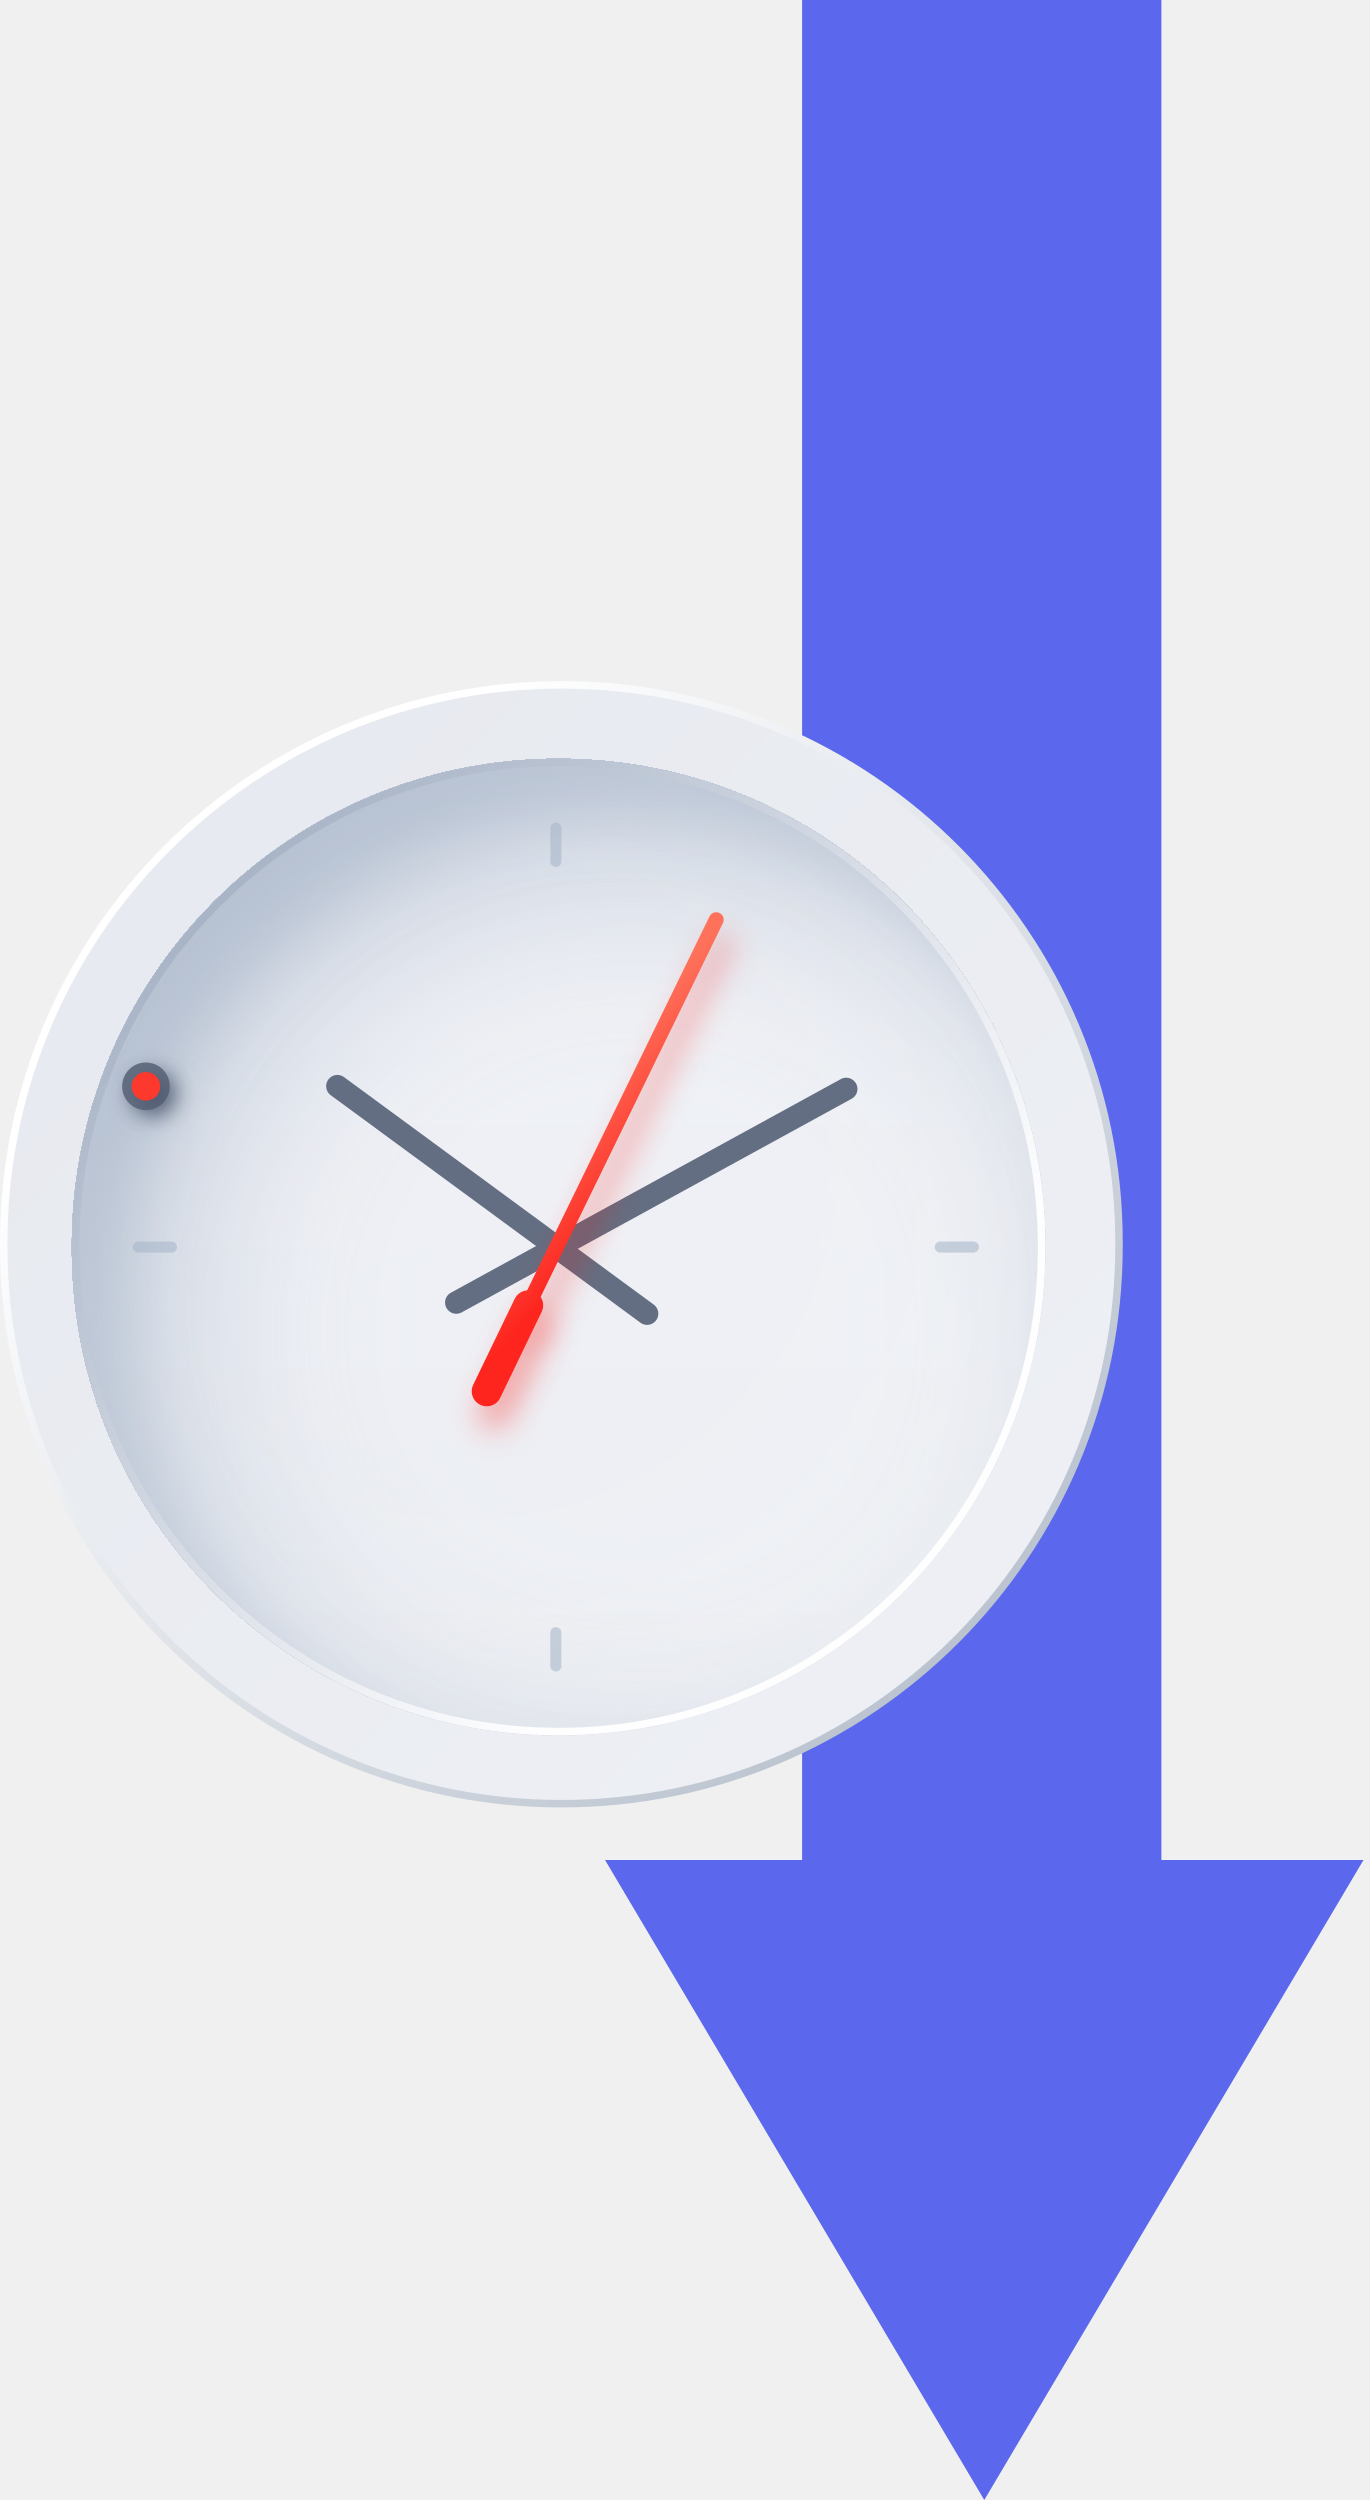
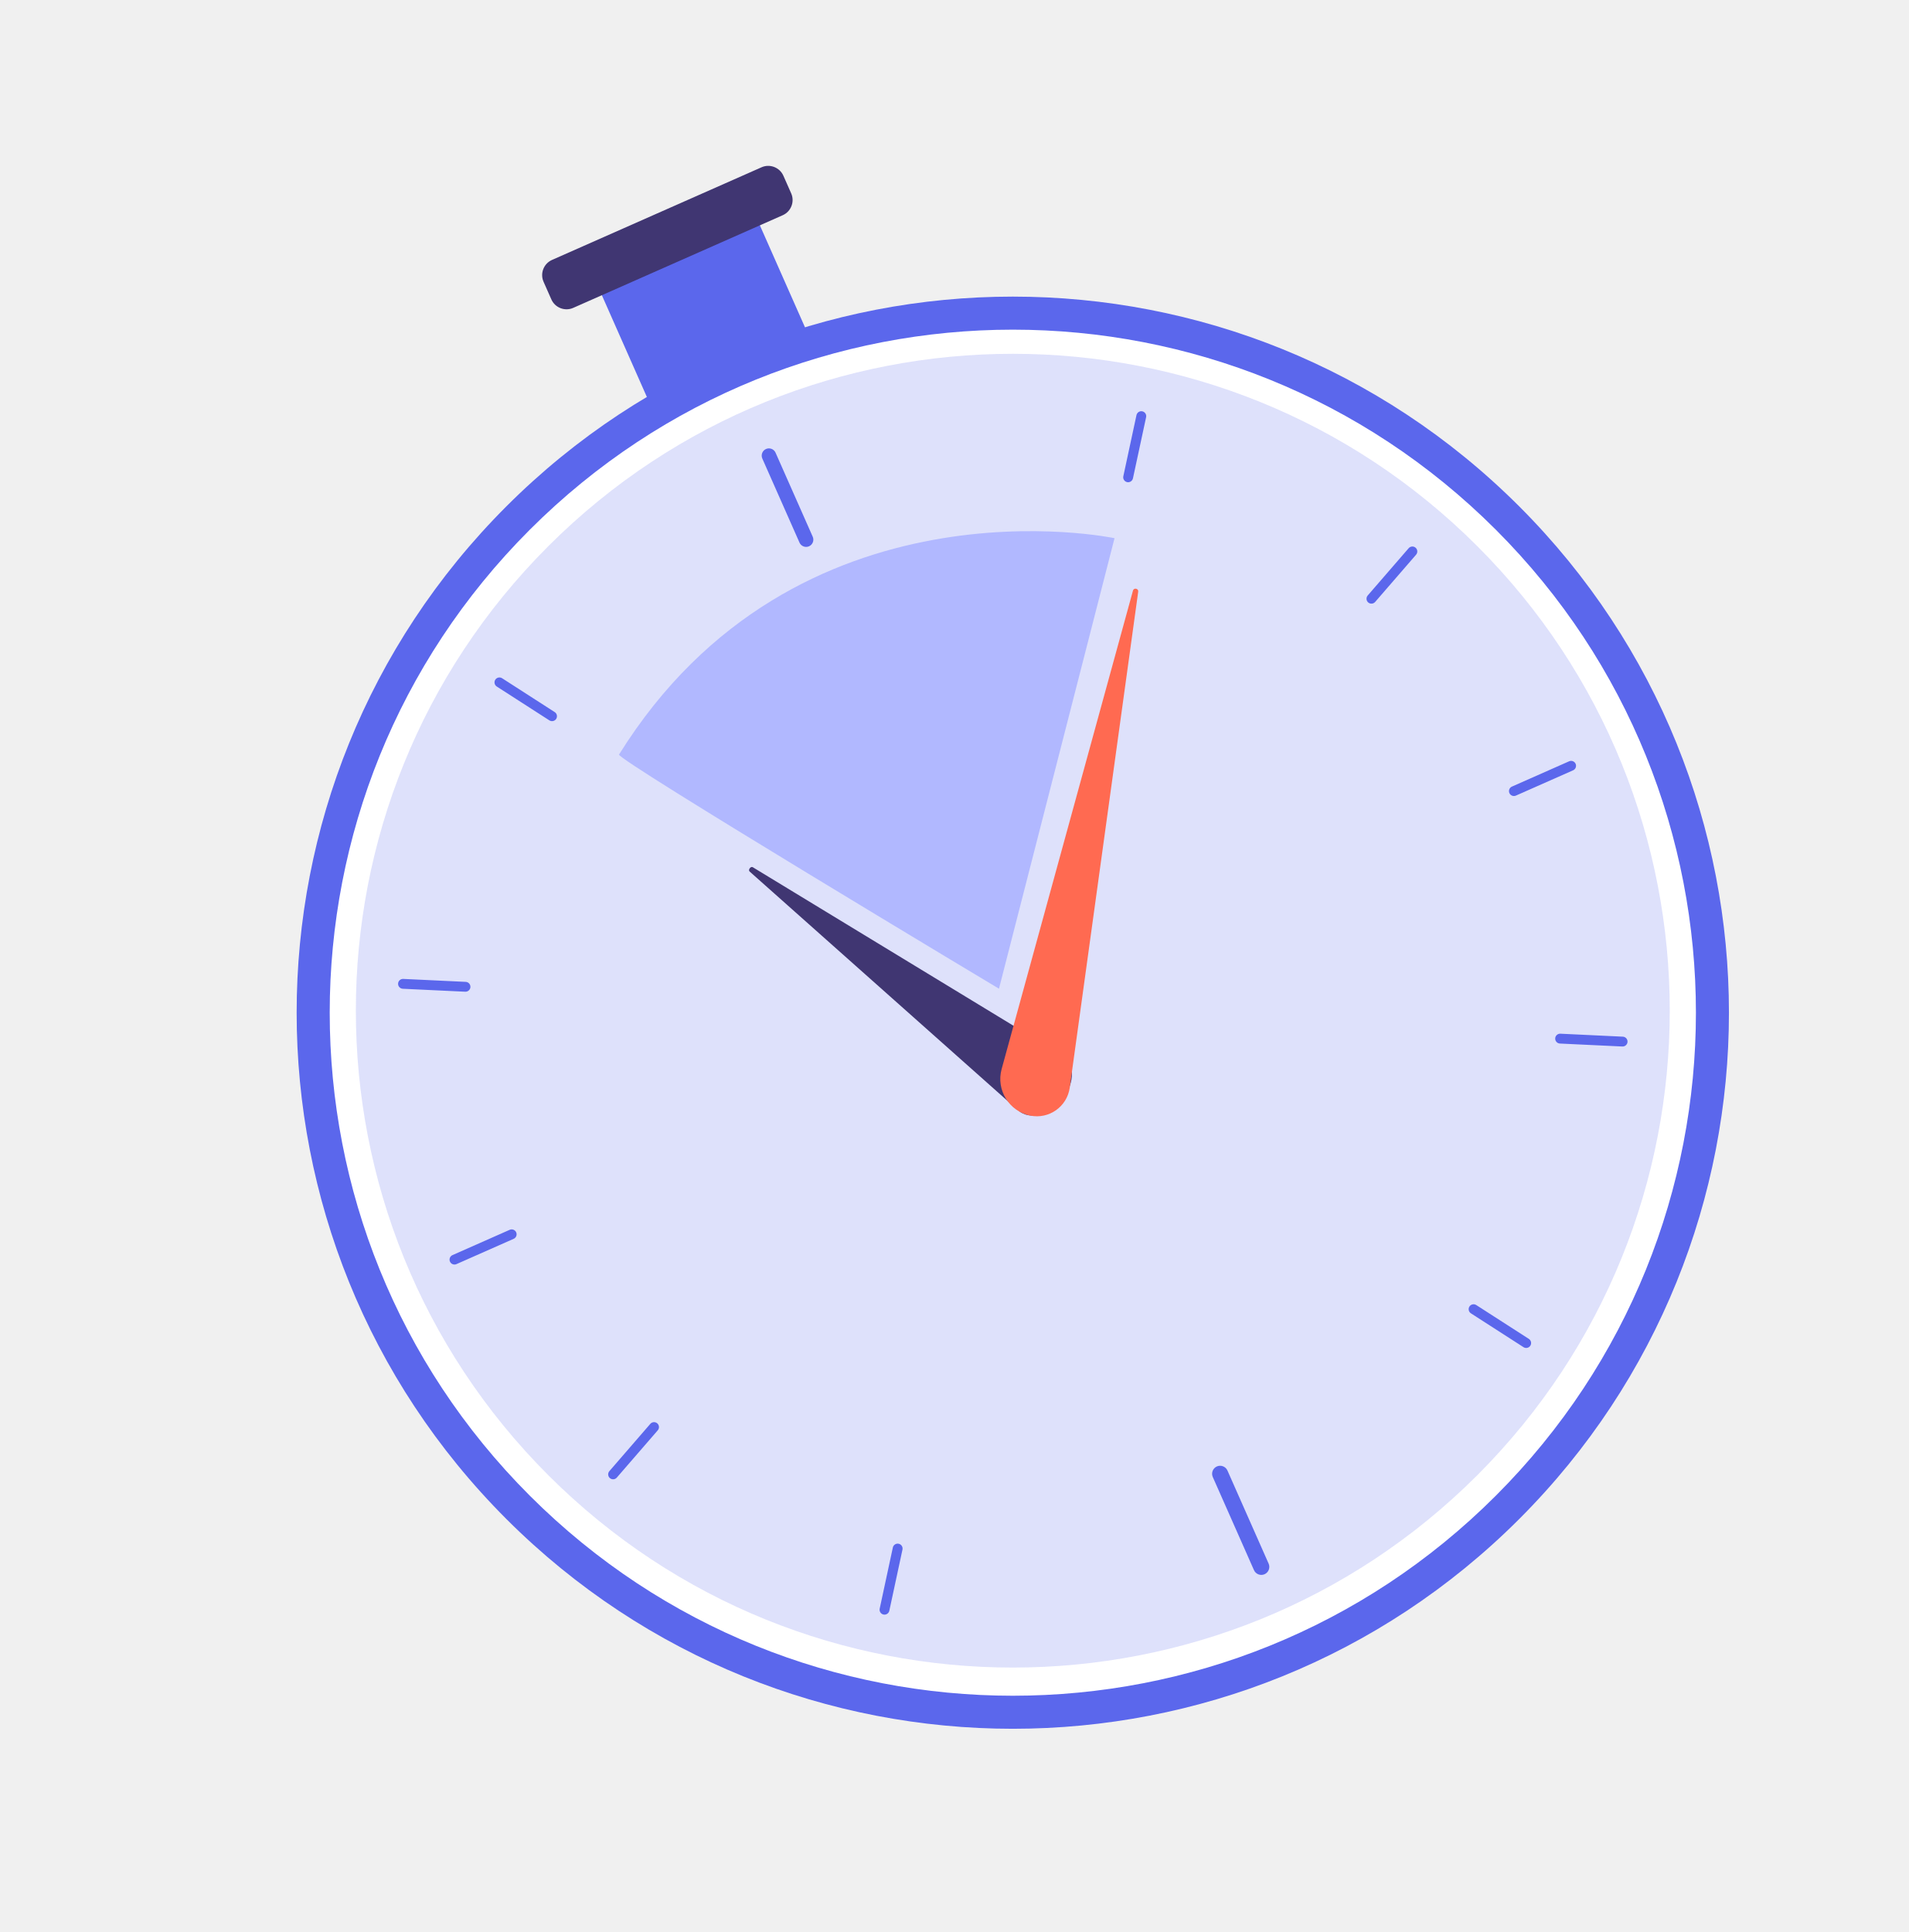
- <svg xmlns="http://www.w3.org/2000/svg" width="183" height="334" viewBox="0 0 183 334" fill="none">
-   <path fill-rule="evenodd" clip-rule="evenodd" d="M155.162 0H107.162V248.5H80.836L131.498 334L182.161 248.5H155.162V0Z" fill="#5B67EC" />
-   <rect x="0.5" y="91.5" width="149" height="149.474" rx="74.5" fill="url(#paint0_linear_4235_13260)" stroke="url(#paint1_linear_4235_13260)" />
-   <g filter="url(#filter0_iii_4235_13260)">
-     <rect x="9.605" y="231.838" width="130.46" height="130.049" rx="65.025" transform="rotate(-90 9.60547 231.838)" fill="url(#paint2_linear_4235_13260)" />
+ <svg xmlns="http://www.w3.org/2000/svg" width="240" height="243" viewBox="0 0 240 243" fill="none">
+   <path d="M95.465 28.114L75.592 36.904L84.382 56.778L104.255 47.987L95.465 28.114Z" fill="#5B67EC" />
+   <path d="M98.441 27.069L72.09 38.724C71.042 39.187 69.806 38.709 69.342 37.661L68.361 35.442C67.897 34.394 68.375 33.158 69.423 32.694L95.775 21.04C96.822 20.576 98.059 21.055 98.522 22.102L99.504 24.322C99.967 25.369 99.489 26.606 98.441 27.069Z" fill="#403672" />
+   <path d="M191.06 191.06C226.233 155.887 226.233 98.86 191.06 63.687C155.887 28.514 98.86 28.514 63.687 63.687C28.514 98.86 28.514 155.887 63.687 191.06C98.86 226.233 155.887 226.233 191.06 191.06Z" fill="#5B67EC" />
+   <path d="M188.124 188.121C221.674 154.571 221.674 100.176 188.124 66.626C154.574 33.076 100.179 33.076 66.629 66.626C33.078 100.176 33.078 154.571 66.629 188.121C100.179 221.671 154.574 221.671 188.124 188.121Z" fill="white" />
+   <g opacity="0.2">
+     <path d="M185.796 185.542C218.061 153.276 218.061 100.964 185.796 68.699C153.53 36.434 101.218 36.434 68.953 68.699C36.687 100.964 36.687 153.276 68.953 185.542C101.218 217.807 153.53 217.807 185.796 185.542Z" fill="#5B67EC" />
  </g>
-   <rect x="10.105" y="231.338" width="129.46" height="129.049" rx="64.525" transform="rotate(-90 10.1055 231.338)" stroke="url(#paint3_linear_4235_13260)" />
-   <rect x="17.734" y="167.349" width="1.482" height="5.911" rx="0.741" transform="rotate(-90 17.7344 167.349)" fill="#A6B4C8" fill-opacity="0.57" />
-   <rect x="130.787" y="165.866" width="1.482" height="5.911" rx="0.741" transform="rotate(90 130.787 165.866)" fill="#A6B4C8" fill-opacity="0.57" />
-   <rect x="73.523" y="109.902" width="1.478" height="5.93" rx="0.739" fill="#A6B4C8" fill-opacity="0.57" />
-   <rect x="75" y="223.314" width="1.478" height="5.93" rx="0.739" transform="rotate(-180 75 223.314)" fill="#A6B4C8" fill-opacity="0.57" />
-   <path d="M60.959 174.02L113.053 145.482" stroke="#646E82" stroke-width="3" stroke-linecap="round" />
-   <path d="M86.451 175.503L45.072 145.111" stroke="#646E82" stroke-width="3" stroke-linecap="round" />
-   <g filter="url(#filter1_d_4235_13260)">
-     <circle cx="19.499" cy="145.135" r="3.183" fill="#646E82" />
-   </g>
-   <g filter="url(#filter2_d_4235_13260)">
-     <circle cx="19.498" cy="145.135" r="1.91" fill="#FD382D" />
-   </g>
-   <g filter="url(#filter3_d_4235_13260)">
-     <path d="M95.689 122.874L70.566 174.391" stroke="url(#paint4_linear_4235_13260)" stroke-width="2" stroke-linecap="round" />
-   </g>
-   <g filter="url(#filter4_d_4235_13260)">
-     <path d="M70.566 174.391L65.024 185.88" stroke="url(#paint5_linear_4235_13260)" stroke-width="4" stroke-linecap="round" />
-   </g>
-   <defs>
-     <filter id="filter0_iii_4235_13260" x="-2.395" y="89.377" width="152.049" height="153.46" filterUnits="userSpaceOnUse" color-interpolation-filters="sRGB">
-       <feFlood flood-opacity="0" result="BackgroundImageFix" />
-       <feBlend mode="normal" in="SourceGraphic" in2="BackgroundImageFix" result="shape" />
-       <feColorMatrix in="SourceAlpha" type="matrix" values="0 0 0 0 0 0 0 0 0 0 0 0 0 0 0 0 0 0 127 0" result="hardAlpha" />
-       <feMorphology radius="1" operator="dilate" in="SourceAlpha" result="effect1_innerShadow_4235_13260" />
-       <feOffset dx="10" dy="11" />
-       <feGaussianBlur stdDeviation="15" />
-       <feComposite in2="hardAlpha" operator="arithmetic" k2="-1" k3="1" />
-       <feColorMatrix type="matrix" values="0 0 0 0 0.651 0 0 0 0 0.706 0 0 0 0 0.784 0 0 0 0.71 0" />
-       <feBlend mode="normal" in2="shape" result="effect1_innerShadow_4235_13260" />
-       <feColorMatrix in="SourceAlpha" type="matrix" values="0 0 0 0 0 0 0 0 0 0 0 0 0 0 0 0 0 0 127 0" result="hardAlpha" />
-       <feOffset dx="7" dy="7" />
-       <feGaussianBlur stdDeviation="4" />
-       <feComposite in2="hardAlpha" operator="arithmetic" k2="-1" k3="1" />
-       <feColorMatrix type="matrix" values="0 0 0 0 0.651 0 0 0 0 0.706 0 0 0 0 0.784 0 0 0 0.52 0" />
-       <feBlend mode="normal" in2="effect1_innerShadow_4235_13260" result="effect2_innerShadow_4235_13260" />
-       <feColorMatrix in="SourceAlpha" type="matrix" values="0 0 0 0 0 0 0 0 0 0 0 0 0 0 0 0 0 0 127 0" result="hardAlpha" />
-       <feOffset dx="-12" dy="-12" />
-       <feGaussianBlur stdDeviation="15" />
-       <feComposite in2="hardAlpha" operator="arithmetic" k2="-1" k3="1" />
-       <feColorMatrix type="matrix" values="0 0 0 0 1 0 0 0 0 1 0 0 0 0 1 0 0 0 0.2 0" />
-       <feBlend mode="normal" in2="effect2_innerShadow_4235_13260" result="effect3_innerShadow_4235_13260" />
-     </filter>
-     <filter id="filter1_d_4235_13260" x="14.316" y="139.952" width="12.365" height="12.366" filterUnits="userSpaceOnUse" color-interpolation-filters="sRGB">
-       <feFlood flood-opacity="0" result="BackgroundImageFix" />
-       <feColorMatrix in="SourceAlpha" type="matrix" values="0 0 0 0 0 0 0 0 0 0 0 0 0 0 0 0 0 0 127 0" result="hardAlpha" />
-       <feOffset dx="1" dy="1" />
-       <feGaussianBlur stdDeviation="1.5" />
-       <feColorMatrix type="matrix" values="0 0 0 0 0.286 0 0 0 0 0.329 0 0 0 0 0.42 0 0 0 0.57 0" />
-       <feBlend mode="normal" in2="BackgroundImageFix" result="effect1_dropShadow_4235_13260" />
-       <feBlend mode="normal" in="SourceGraphic" in2="effect1_dropShadow_4235_13260" result="shape" />
-     </filter>
-     <filter id="filter2_d_4235_13260" x="15.588" y="141.225" width="9.82" height="9.82" filterUnits="userSpaceOnUse" color-interpolation-filters="sRGB">
-       <feFlood flood-opacity="0" result="BackgroundImageFix" />
-       <feColorMatrix in="SourceAlpha" type="matrix" values="0 0 0 0 0 0 0 0 0 0 0 0 0 0 0 0 0 0 127 0" result="hardAlpha" />
-       <feOffset dx="1" dy="1" />
-       <feGaussianBlur stdDeviation="1.5" />
-       <feColorMatrix type="matrix" values="0 0 0 0 0.286 0 0 0 0 0.329 0 0 0 0 0.42 0 0 0 1 0" />
-       <feBlend mode="normal" in2="BackgroundImageFix" result="effect1_dropShadow_4235_13260" />
-       <feBlend mode="normal" in="SourceGraphic" in2="effect1_dropShadow_4235_13260" result="shape" />
-     </filter>
-     <filter id="filter3_d_4235_13260" x="66.57" y="120.868" width="35.113" height="61.529" filterUnits="userSpaceOnUse" color-interpolation-filters="sRGB">
-       <feFlood flood-opacity="0" result="BackgroundImageFix" />
-       <feColorMatrix in="SourceAlpha" type="matrix" values="0 0 0 0 0 0 0 0 0 0 0 0 0 0 0 0 0 0 127 0" result="hardAlpha" />
-       <feOffset dx="1" dy="3" />
-       <feGaussianBlur stdDeviation="2" />
-       <feColorMatrix type="matrix" values="0 0 0 0 0.983 0 0 0 0 0.031 0 0 0 0 0 0 0 0 0.35 0" />
-       <feBlend mode="normal" in2="BackgroundImageFix" result="effect1_dropShadow_4235_13260" />
-       <feBlend mode="normal" in="SourceGraphic" in2="effect1_dropShadow_4235_13260" result="shape" />
-     </filter>
-     <filter id="filter4_d_4235_13260" x="60.035" y="171.379" width="17.52" height="23.512" filterUnits="userSpaceOnUse" color-interpolation-filters="sRGB">
-       <feFlood flood-opacity="0" result="BackgroundImageFix" />
-       <feColorMatrix in="SourceAlpha" type="matrix" values="0 0 0 0 0 0 0 0 0 0 0 0 0 0 0 0 0 0 127 0" result="hardAlpha" />
-       <feOffset dx="1" dy="3" />
-       <feGaussianBlur stdDeviation="2" />
-       <feColorMatrix type="matrix" values="0 0 0 0 0.983 0 0 0 0 0.031 0 0 0 0 0 0 0 0 0.35 0" />
-       <feBlend mode="normal" in2="BackgroundImageFix" result="effect1_dropShadow_4235_13260" />
-       <feBlend mode="normal" in="SourceGraphic" in2="effect1_dropShadow_4235_13260" result="shape" />
-     </filter>
-     <linearGradient id="paint0_linear_4235_13260" x1="5.714" y1="100.315" x2="142.919" y2="233.159" gradientUnits="userSpaceOnUse">
-       <stop stop-color="#E6E9EF" />
-       <stop offset="0" stop-color="#E6E9EF" />
-       <stop offset="1" stop-color="#EEF0F5" />
-     </linearGradient>
-     <linearGradient id="paint1_linear_4235_13260" x1="34.091" y1="123.759" x2="144.285" y2="236.827" gradientUnits="userSpaceOnUse">
-       <stop stop-color="white" />
-       <stop offset="0.852" stop-color="#BAC3CF" />
-     </linearGradient>
-     <linearGradient id="paint2_linear_4235_13260" x1="9.605" y1="296.863" x2="140.066" y2="296.863" gradientUnits="userSpaceOnUse">
-       <stop stop-color="#ECEEF3" />
-       <stop offset="1" stop-color="#F1F2F7" />
-     </linearGradient>
-     <linearGradient id="paint3_linear_4235_13260" x1="49.355" y1="330.391" x2="127.581" y2="249.879" gradientUnits="userSpaceOnUse">
-       <stop stop-color="#FEFEFF" />
-       <stop offset="1" stop-color="#A5B1C4" />
-     </linearGradient>
-     <linearGradient id="paint4_linear_4235_13260" x1="65.547" y1="185.456" x2="51.529" y2="172.736" gradientUnits="userSpaceOnUse">
-       <stop offset="0.13" stop-color="#FD251E" />
-       <stop offset="1" stop-color="#FE725C" />
-     </linearGradient>
-     <linearGradient id="paint5_linear_4235_13260" x1="65.547" y1="185.456" x2="51.529" y2="172.736" gradientUnits="userSpaceOnUse">
-       <stop offset="0.13" stop-color="#FD251E" />
-       <stop offset="1" stop-color="#FE725C" />
-     </linearGradient>
-   </defs>
+   <path d="M101.749 68.71C101.291 68.913 100.75 68.704 100.548 68.246L95.872 57.674C95.67 57.216 95.879 56.676 96.337 56.473C96.795 56.27 97.335 56.48 97.538 56.938L102.213 67.509C102.416 67.967 102.207 68.507 101.749 68.71Z" fill="#5B67EC" />
+   <path d="M159.036 198.001C158.528 198.226 157.93 197.994 157.705 197.487L152.525 185.775C152.301 185.267 152.532 184.668 153.04 184.444C153.547 184.22 154.146 184.451 154.37 184.959L159.55 196.671C159.775 197.178 159.543 197.777 159.036 198.001Z" fill="#5B67EC" />
+   <path d="M189.828 99.752C189.69 99.441 189.832 99.073 190.144 98.935L197.339 95.753C197.651 95.615 198.019 95.757 198.157 96.069C198.294 96.381 198.152 96.749 197.841 96.886L190.645 100.069C190.334 100.206 189.966 100.064 189.828 99.752Z" fill="#5B67EC" />
+   <path d="M56.59 158.68C56.452 158.369 56.594 158.001 56.906 157.863L64.101 154.681C64.413 154.543 64.781 154.685 64.918 154.997C65.056 155.309 64.914 155.676 64.602 155.814L57.407 158.996C57.095 159.134 56.728 158.992 56.59 158.68Z" fill="#5B67EC" />
+   <path d="M195.589 130.605C195.605 130.265 195.896 129.999 196.237 130.015L204.095 130.388C204.436 130.404 204.701 130.695 204.685 131.036C204.669 131.376 204.377 131.642 204.037 131.625L196.178 131.253C195.838 131.237 195.573 130.945 195.589 130.605Z" fill="#5B67EC" />
+   <path d="M50.065 123.714C50.081 123.373 50.373 123.108 50.713 123.124L58.572 123.496C58.913 123.512 59.178 123.804 59.162 124.144C59.146 124.485 58.854 124.75 58.513 124.734L50.655 124.362C50.314 124.346 50.049 124.054 50.065 123.714Z" fill="#5B67EC" />
+   <path d="M184.803 164.33C184.988 164.043 185.373 163.959 185.66 164.144L192.276 168.401C192.562 168.586 192.646 168.971 192.461 169.258C192.277 169.544 191.892 169.628 191.605 169.444L184.989 165.186C184.702 165.002 184.619 164.616 184.803 164.33Z" fill="#5B67EC" />
+   <path d="M62.289 85.492C62.474 85.205 62.859 85.122 63.146 85.306L69.762 89.564C70.049 89.748 70.132 90.133 69.948 90.42C69.763 90.707 69.378 90.79 69.091 90.606L62.475 86.348C62.189 86.164 62.105 85.779 62.289 85.492Z" fill="#5B67EC" />
+   <path d="M113.024 194.167C113.357 194.238 113.571 194.57 113.499 194.903L111.845 202.594C111.773 202.928 111.442 203.142 111.108 203.07C110.775 202.998 110.561 202.667 110.633 202.334L112.288 194.642C112.359 194.309 112.691 194.095 113.024 194.167Z" fill="#5B67EC" />
+   <path d="M143.664 51.736C143.998 51.808 144.212 52.139 144.14 52.473L142.485 60.164C142.414 60.497 142.082 60.711 141.749 60.64C141.416 60.568 141.202 60.237 141.274 59.903L142.928 52.212C143 51.879 143.331 51.665 143.664 51.736Z" fill="#5B67EC" />
+   <path d="M82.661 179.025C82.919 179.248 82.947 179.641 82.724 179.899L77.574 185.846C77.351 186.104 76.957 186.132 76.7 185.909C76.442 185.686 76.414 185.292 76.637 185.035L81.787 179.087C82.01 178.83 82.404 178.801 82.661 179.025Z" fill="#5B67EC" />
+   <path d="M178.032 68.89C178.29 69.113 178.318 69.506 178.095 69.764L172.945 75.711C172.722 75.969 172.328 75.997 172.071 75.774C171.813 75.551 171.785 75.158 172.008 74.9L177.158 68.953C177.381 68.695 177.775 68.667 178.032 68.89Z" fill="#5B67EC" />
+   <path d="M94.275 109.616L128.058 139.663C129.531 140.973 132.148 140.23 133.765 138.043C135.199 136.103 135.149 133.69 133.655 132.781L94.674 109.076C94.414 108.917 94.047 109.414 94.275 109.616Z" fill="#403672" />
+   <path d="M142.486 74.288L125.97 134.461C125.25 137.084 126.897 139.77 129.562 140.317C131.925 140.802 134.207 139.188 134.537 136.798L143.145 74.424C143.202 74.007 142.597 73.882 142.486 74.288Z" fill="#FF6A51" />
+   <path d="M77.852 94.902C77.475 95.506 125.635 124.356 125.635 124.356L140.169 67.691C140.169 67.691 100.109 59.192 77.852 94.902Z" fill="#B1B8FF" />
</svg>
